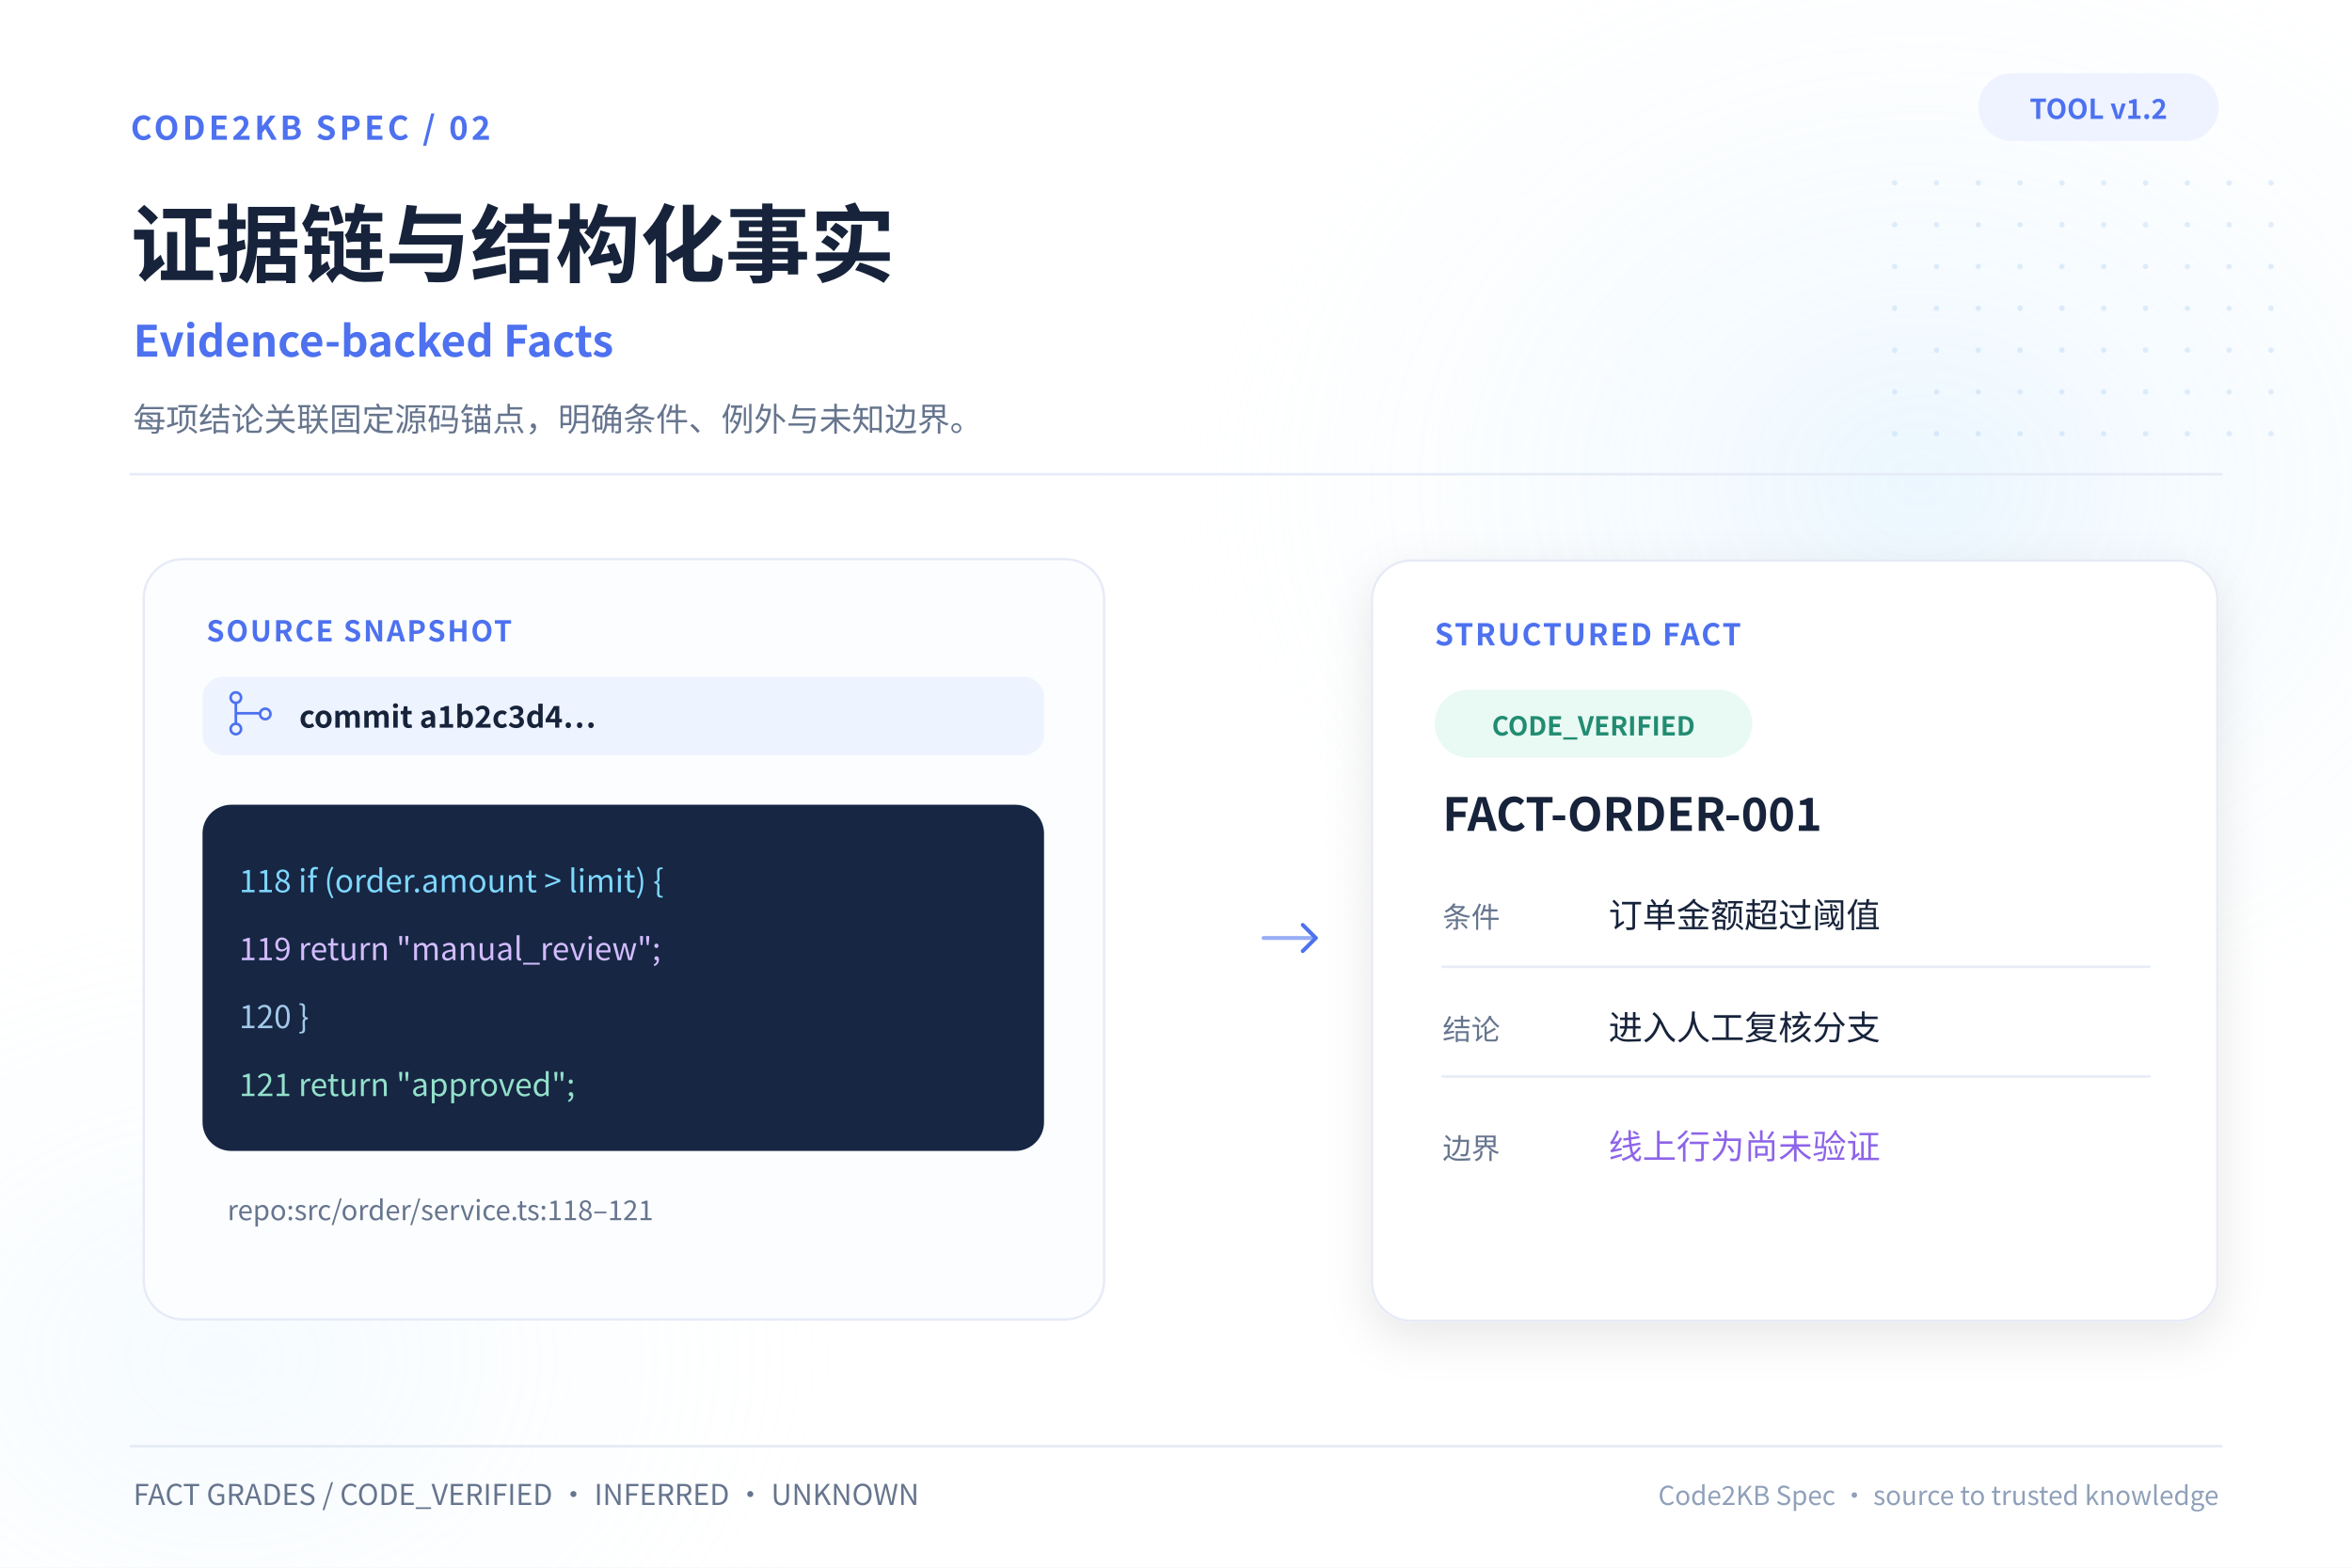
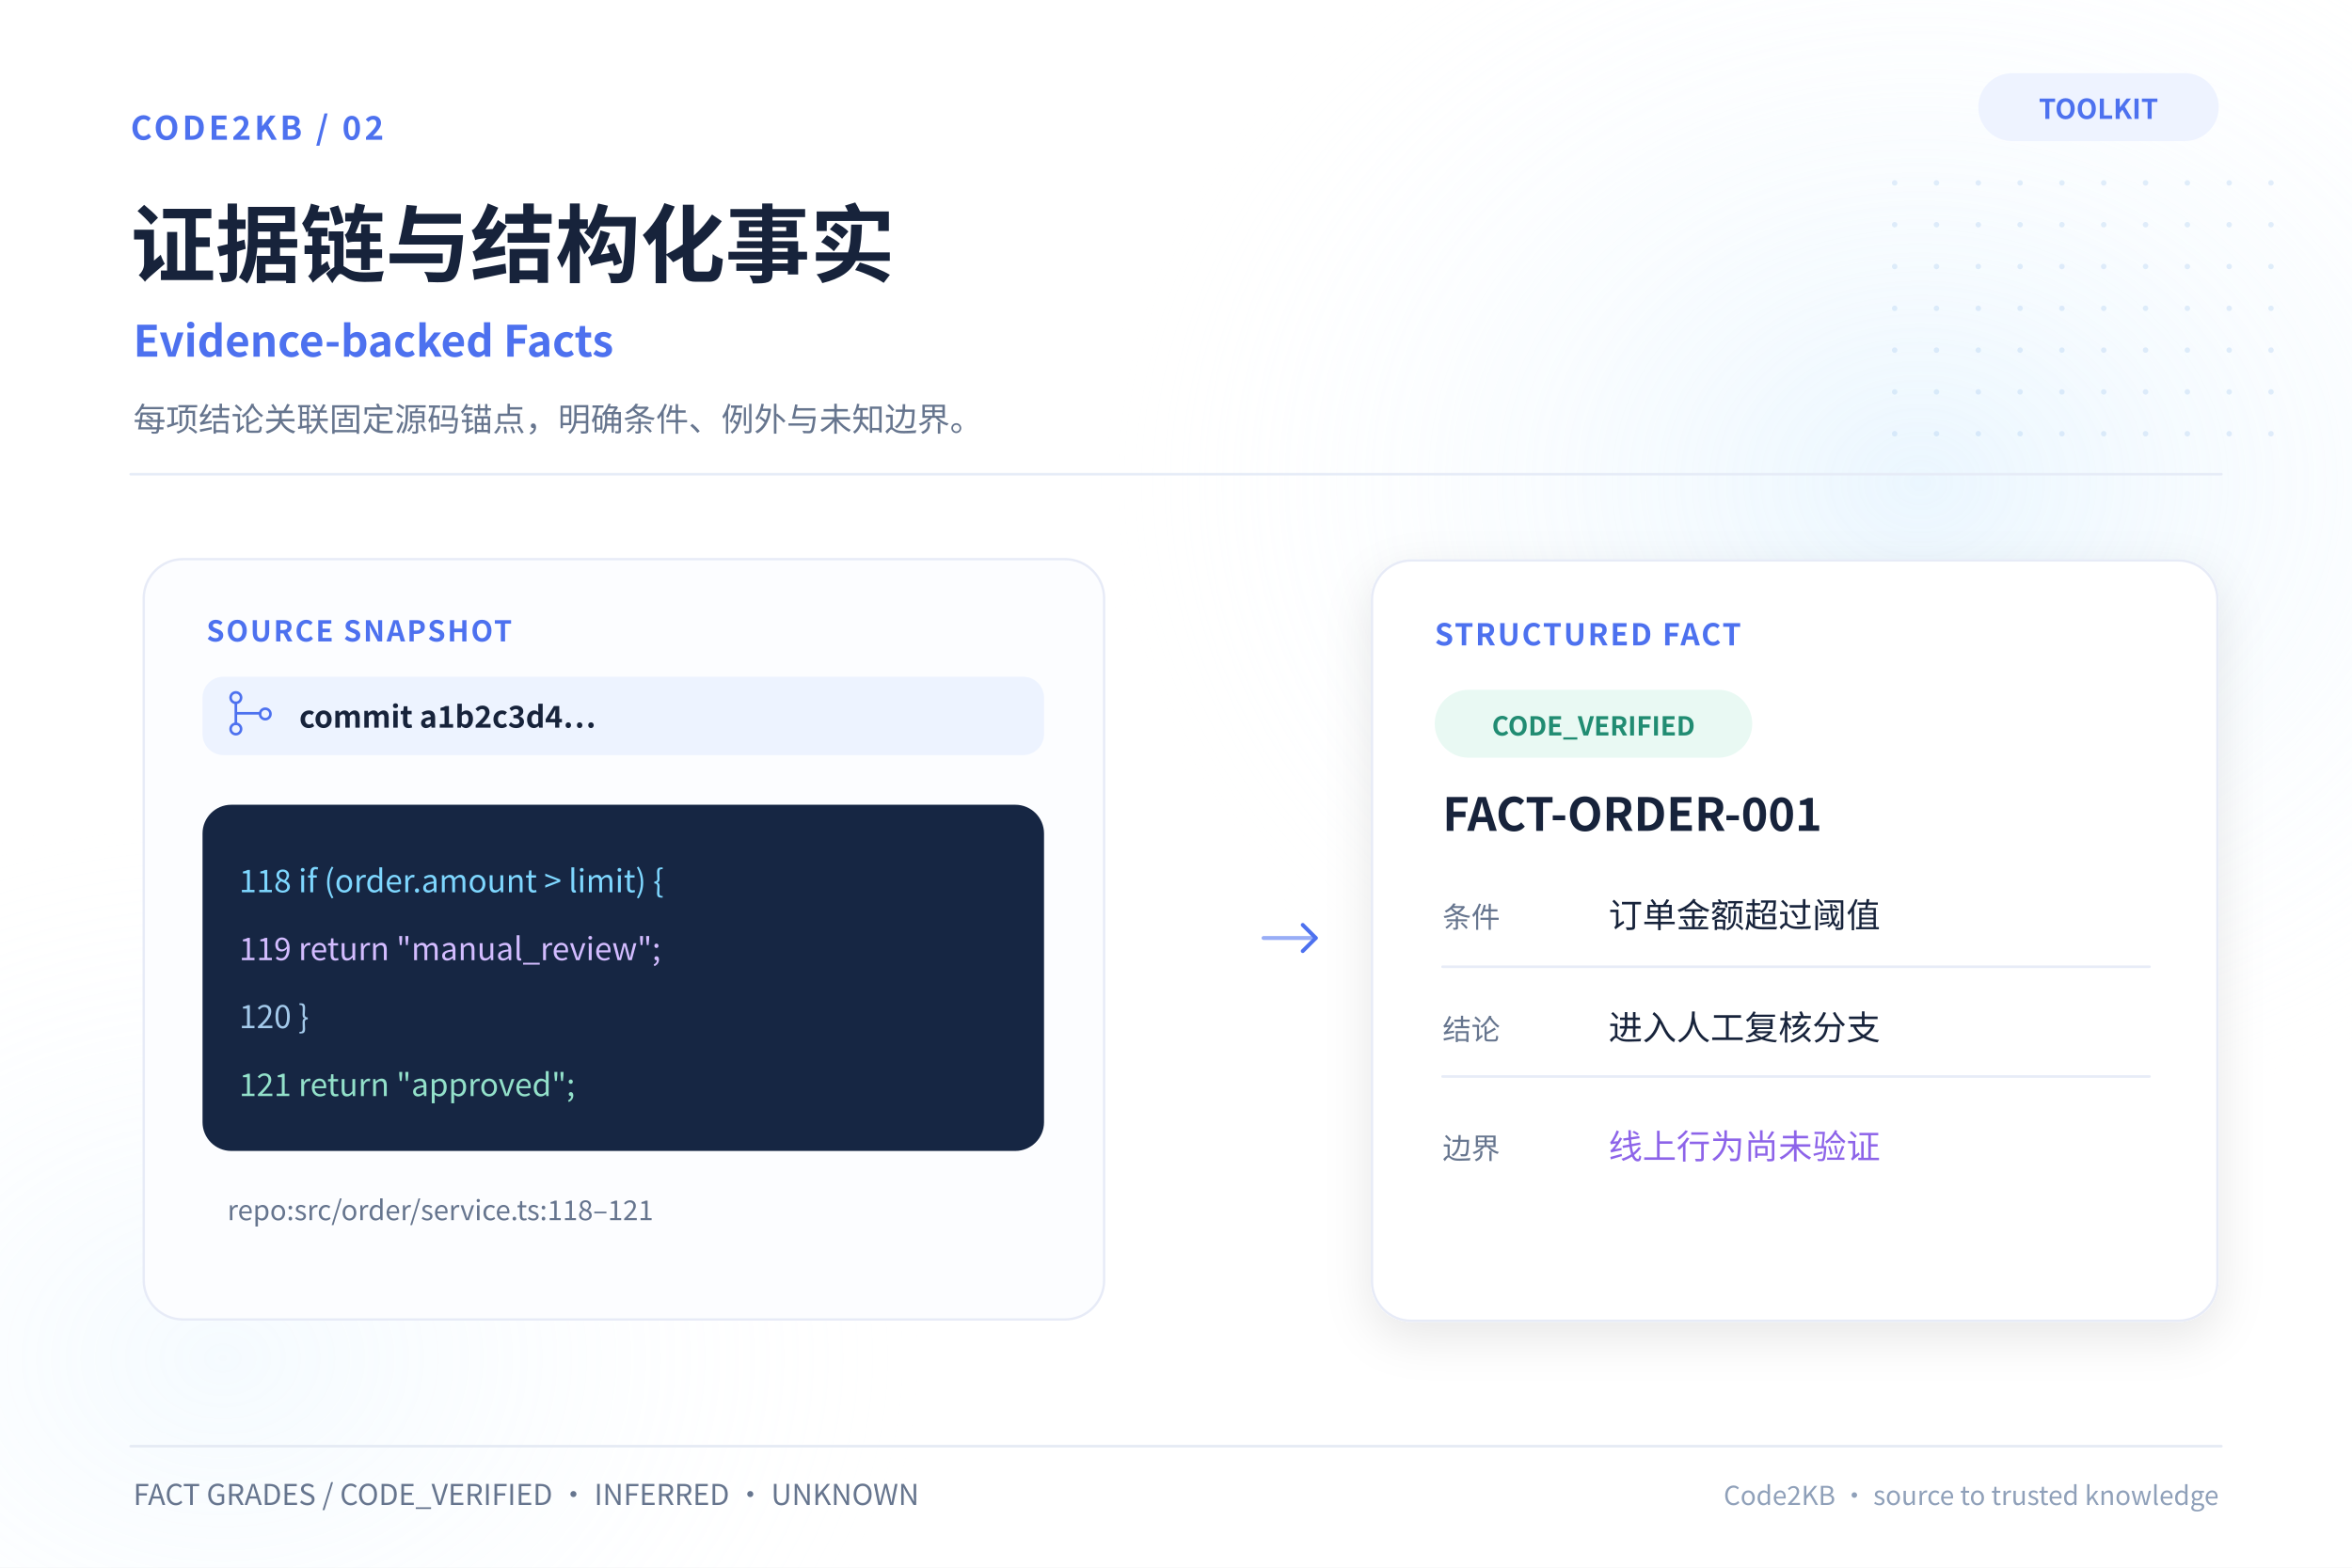
<svg xmlns="http://www.w3.org/2000/svg" width="1800" height="1200" viewBox="0 0 1800 1200">
  <defs>
    <linearGradient id="brand" x1="0" y1="0" x2="1" y2="1">
      <stop stop-color="#14C9E4" />
      <stop offset=".48" stop-color="#507EFF" />
      <stop offset="1" stop-color="#9667F4" />
    </linearGradient>
    <linearGradient id="mint" x1="0" y1="0" x2="1" y2="1">
      <stop stop-color="#DAF9FE" />
      <stop offset="1" stop-color="#EEE6FF" />
    </linearGradient>
    <linearGradient id="flow" x1="0" y1="0" x2="1" y2="0">
      <stop stop-color="#22C6DC" />
      <stop offset="1" stop-color="#8F6AF1" />
    </linearGradient>
    <linearGradient id="light" x1="0" y1="0" x2="1" y2="1">
      <stop stop-color="#E8F9FF" />
      <stop offset="1" stop-color="#F4EEFF" />
    </linearGradient>
    <radialGradient id="glow" cx="50%" cy="50%" r="50%">
      <stop stop-color="#C9E8FE" stop-opacity=".57" />
      <stop offset="1" stop-color="#FFFFFF" stop-opacity="0" />
    </radialGradient>
    <filter id="shadow" x="-20%" y="-30%" width="140%" height="170%">
      <feGaussianBlur in="SourceAlpha" stdDeviation="18" />
      <feOffset dy="12" />
      <feComponentTransfer>
        <feFuncA type="linear" slope=".095" />
      </feComponentTransfer>
      <feMerge>
        <feMergeNode />
        <feMergeNode in="SourceGraphic" />
      </feMerge>
    </filter>
  </defs>
  <rect x="0" y="0" width="1800" height="1200" rx="0" fill="#FFFFFF" stroke="none" stroke-width="1" opacity="1" />
  <ellipse cx="1470" cy="370" rx="640" ry="520" fill="url(#glow)" opacity="0.65" />
  <ellipse cx="170" cy="1040" rx="550" ry="430" fill="url(#glow)" opacity="0.33" />
  <circle cx="1450" cy="140" r="2.1" fill="#9BC1ED" stroke="none" stroke-width="1" opacity="0.28" />
  <circle cx="1450" cy="172" r="2.1" fill="#9BC1ED" stroke="none" stroke-width="1" opacity="0.28" />
  <circle cx="1450" cy="204" r="2.1" fill="#9BC1ED" stroke="none" stroke-width="1" opacity="0.28" />
  <circle cx="1450" cy="236" r="2.1" fill="#9BC1ED" stroke="none" stroke-width="1" opacity="0.28" />
  <circle cx="1450" cy="268" r="2.1" fill="#9BC1ED" stroke="none" stroke-width="1" opacity="0.28" />
  <circle cx="1450" cy="300" r="2.1" fill="#9BC1ED" stroke="none" stroke-width="1" opacity="0.28" />
  <circle cx="1450" cy="332" r="2.1" fill="#9BC1ED" stroke="none" stroke-width="1" opacity="0.28" />
  <circle cx="1482" cy="140" r="2.1" fill="#9BC1ED" stroke="none" stroke-width="1" opacity="0.28" />
  <circle cx="1482" cy="172" r="2.1" fill="#9BC1ED" stroke="none" stroke-width="1" opacity="0.28" />
  <circle cx="1482" cy="204" r="2.1" fill="#9BC1ED" stroke="none" stroke-width="1" opacity="0.28" />
  <circle cx="1482" cy="236" r="2.1" fill="#9BC1ED" stroke="none" stroke-width="1" opacity="0.28" />
  <circle cx="1482" cy="268" r="2.1" fill="#9BC1ED" stroke="none" stroke-width="1" opacity="0.28" />
  <circle cx="1482" cy="300" r="2.1" fill="#9BC1ED" stroke="none" stroke-width="1" opacity="0.28" />
  <circle cx="1482" cy="332" r="2.1" fill="#9BC1ED" stroke="none" stroke-width="1" opacity="0.28" />
  <circle cx="1514" cy="140" r="2.1" fill="#9BC1ED" stroke="none" stroke-width="1" opacity="0.28" />
  <circle cx="1514" cy="172" r="2.1" fill="#9BC1ED" stroke="none" stroke-width="1" opacity="0.28" />
  <circle cx="1514" cy="204" r="2.1" fill="#9BC1ED" stroke="none" stroke-width="1" opacity="0.28" />
  <circle cx="1514" cy="236" r="2.1" fill="#9BC1ED" stroke="none" stroke-width="1" opacity="0.28" />
  <circle cx="1514" cy="268" r="2.1" fill="#9BC1ED" stroke="none" stroke-width="1" opacity="0.28" />
  <circle cx="1514" cy="300" r="2.1" fill="#9BC1ED" stroke="none" stroke-width="1" opacity="0.28" />
  <circle cx="1514" cy="332" r="2.1" fill="#9BC1ED" stroke="none" stroke-width="1" opacity="0.28" />
  <circle cx="1546" cy="140" r="2.1" fill="#9BC1ED" stroke="none" stroke-width="1" opacity="0.28" />
  <circle cx="1546" cy="172" r="2.1" fill="#9BC1ED" stroke="none" stroke-width="1" opacity="0.28" />
  <circle cx="1546" cy="204" r="2.1" fill="#9BC1ED" stroke="none" stroke-width="1" opacity="0.28" />
  <circle cx="1546" cy="236" r="2.1" fill="#9BC1ED" stroke="none" stroke-width="1" opacity="0.28" />
  <circle cx="1546" cy="268" r="2.1" fill="#9BC1ED" stroke="none" stroke-width="1" opacity="0.28" />
  <circle cx="1546" cy="300" r="2.1" fill="#9BC1ED" stroke="none" stroke-width="1" opacity="0.28" />
  <circle cx="1546" cy="332" r="2.1" fill="#9BC1ED" stroke="none" stroke-width="1" opacity="0.28" />
  <circle cx="1578" cy="140" r="2.1" fill="#9BC1ED" stroke="none" stroke-width="1" opacity="0.28" />
  <circle cx="1578" cy="172" r="2.1" fill="#9BC1ED" stroke="none" stroke-width="1" opacity="0.28" />
  <circle cx="1578" cy="204" r="2.1" fill="#9BC1ED" stroke="none" stroke-width="1" opacity="0.28" />
  <circle cx="1578" cy="236" r="2.1" fill="#9BC1ED" stroke="none" stroke-width="1" opacity="0.28" />
  <circle cx="1578" cy="268" r="2.1" fill="#9BC1ED" stroke="none" stroke-width="1" opacity="0.28" />
  <circle cx="1578" cy="300" r="2.1" fill="#9BC1ED" stroke="none" stroke-width="1" opacity="0.28" />
  <circle cx="1578" cy="332" r="2.1" fill="#9BC1ED" stroke="none" stroke-width="1" opacity="0.28" />
  <circle cx="1610" cy="140" r="2.1" fill="#9BC1ED" stroke="none" stroke-width="1" opacity="0.28" />
  <circle cx="1610" cy="172" r="2.1" fill="#9BC1ED" stroke="none" stroke-width="1" opacity="0.28" />
  <circle cx="1610" cy="204" r="2.1" fill="#9BC1ED" stroke="none" stroke-width="1" opacity="0.28" />
  <circle cx="1610" cy="236" r="2.1" fill="#9BC1ED" stroke="none" stroke-width="1" opacity="0.28" />
  <circle cx="1610" cy="268" r="2.1" fill="#9BC1ED" stroke="none" stroke-width="1" opacity="0.28" />
  <circle cx="1610" cy="300" r="2.1" fill="#9BC1ED" stroke="none" stroke-width="1" opacity="0.28" />
  <circle cx="1610" cy="332" r="2.1" fill="#9BC1ED" stroke="none" stroke-width="1" opacity="0.28" />
  <circle cx="1642" cy="140" r="2.1" fill="#9BC1ED" stroke="none" stroke-width="1" opacity="0.28" />
  <circle cx="1642" cy="172" r="2.1" fill="#9BC1ED" stroke="none" stroke-width="1" opacity="0.28" />
  <circle cx="1642" cy="204" r="2.1" fill="#9BC1ED" stroke="none" stroke-width="1" opacity="0.28" />
  <circle cx="1642" cy="236" r="2.1" fill="#9BC1ED" stroke="none" stroke-width="1" opacity="0.28" />
  <circle cx="1642" cy="268" r="2.1" fill="#9BC1ED" stroke="none" stroke-width="1" opacity="0.28" />
  <circle cx="1642" cy="300" r="2.1" fill="#9BC1ED" stroke="none" stroke-width="1" opacity="0.28" />
  <circle cx="1642" cy="332" r="2.1" fill="#9BC1ED" stroke="none" stroke-width="1" opacity="0.28" />
  <circle cx="1674" cy="140" r="2.1" fill="#9BC1ED" stroke="none" stroke-width="1" opacity="0.28" />
  <circle cx="1674" cy="172" r="2.1" fill="#9BC1ED" stroke="none" stroke-width="1" opacity="0.28" />
  <circle cx="1674" cy="204" r="2.1" fill="#9BC1ED" stroke="none" stroke-width="1" opacity="0.28" />
  <circle cx="1674" cy="236" r="2.1" fill="#9BC1ED" stroke="none" stroke-width="1" opacity="0.28" />
  <circle cx="1674" cy="268" r="2.1" fill="#9BC1ED" stroke="none" stroke-width="1" opacity="0.28" />
  <circle cx="1674" cy="300" r="2.1" fill="#9BC1ED" stroke="none" stroke-width="1" opacity="0.28" />
  <circle cx="1674" cy="332" r="2.1" fill="#9BC1ED" stroke="none" stroke-width="1" opacity="0.28" />
  <circle cx="1706" cy="140" r="2.1" fill="#9BC1ED" stroke="none" stroke-width="1" opacity="0.28" />
  <circle cx="1706" cy="172" r="2.1" fill="#9BC1ED" stroke="none" stroke-width="1" opacity="0.28" />
  <circle cx="1706" cy="204" r="2.1" fill="#9BC1ED" stroke="none" stroke-width="1" opacity="0.28" />
  <circle cx="1706" cy="236" r="2.1" fill="#9BC1ED" stroke="none" stroke-width="1" opacity="0.28" />
  <circle cx="1706" cy="268" r="2.1" fill="#9BC1ED" stroke="none" stroke-width="1" opacity="0.28" />
  <circle cx="1706" cy="300" r="2.1" fill="#9BC1ED" stroke="none" stroke-width="1" opacity="0.28" />
  <circle cx="1706" cy="332" r="2.1" fill="#9BC1ED" stroke="none" stroke-width="1" opacity="0.28" />
  <circle cx="1738" cy="140" r="2.1" fill="#9BC1ED" stroke="none" stroke-width="1" opacity="0.28" />
  <circle cx="1738" cy="172" r="2.1" fill="#9BC1ED" stroke="none" stroke-width="1" opacity="0.28" />
  <circle cx="1738" cy="204" r="2.1" fill="#9BC1ED" stroke="none" stroke-width="1" opacity="0.28" />
  <circle cx="1738" cy="236" r="2.1" fill="#9BC1ED" stroke="none" stroke-width="1" opacity="0.28" />
  <circle cx="1738" cy="268" r="2.1" fill="#9BC1ED" stroke="none" stroke-width="1" opacity="0.28" />
  <circle cx="1738" cy="300" r="2.1" fill="#9BC1ED" stroke="none" stroke-width="1" opacity="0.28" />
  <circle cx="1738" cy="332" r="2.1" fill="#9BC1ED" stroke="none" stroke-width="1" opacity="0.28" />
-   <text x="100" y="107" font-family="Noto Sans CJK SC, sans-serif" font-size="25" font-weight="650" fill="#4D71EF" text-anchor="start" letter-spacing="2.4">CODE2KB SPEC  /  02</text>
+   <text x="100" y="107" font-family="Noto Sans CJK SC, sans-serif" font-size="25" font-weight="650" fill="#4D71EF" text-anchor="start" letter-spacing="2.4">CODE2KB  /  02</text>
  <rect x="1514" y="56" width="184" height="52" rx="26" fill="#EEF3FF" stroke="none" stroke-width="1" opacity="1" />
-   <text x="1606.0" y="91" font-family="Noto Sans CJK SC, sans-serif" font-size="21" font-weight="550" fill="#4D71EF" text-anchor="middle" letter-spacing="0">TOOL v1.2</text>
+   <text x="1606.0" y="91" font-family="Noto Sans CJK SC, sans-serif" font-size="21" font-weight="550" fill="#4D71EF" text-anchor="middle" letter-spacing="0">TOOLKIT</text>
  <text x="100" y="211" font-family="Noto Sans CJK SC, sans-serif" font-size="65" font-weight="720" fill="#17233B" text-anchor="start" letter-spacing="0">证据链与结构化事实</text>
  <text x="102" y="273" font-family="Noto Sans CJK SC, sans-serif" font-size="33" font-weight="580" fill="#4D71EF" text-anchor="start" letter-spacing="0">Evidence-backed Facts</text>
  <text x="102" y="330" font-family="Noto Sans CJK SC, sans-serif" font-size="25" font-weight="400" fill="#66758E" text-anchor="start" letter-spacing="0">每项结论关联固定源码锚点，明确条件、例外与未知边界。</text>
  <path d="M100 363 L1700 363" fill="none" stroke="#E6ECF7" stroke-width="2" stroke-linecap="round" stroke-linejoin="round" opacity="1" />
  <rect x="110" y="428" width="735" height="582" rx="30" fill="#FCFDFF" stroke="#E7EBF7" stroke-width="1.8" opacity="1" />
  <text x="158" y="491" font-family="Noto Sans CJK SC, sans-serif" font-size="22" font-weight="680" fill="#4D71EF" text-anchor="start" letter-spacing="1.4">SOURCE SNAPSHOT</text>
  <rect x="155" y="518" width="644" height="60" rx="16" fill="#EDF3FF" stroke="none" stroke-width="1" opacity="1" />
  <g transform="translate(172 526) scale(0.5)" stroke="#4D71EF" stroke-width="4" fill="none" stroke-linecap="round" stroke-linejoin="round">
    <circle cx="17" cy="16" r="8" />
    <circle cx="17" cy="64" r="8" />
    <circle cx="62" cy="41" r="8" />
    <path d="M17 24V56 M17 40H54" />
  </g>
  <text x="229" y="557" font-family="Noto Sans CJK SC, sans-serif" font-size="23" font-weight="550" fill="#17233B" text-anchor="start" letter-spacing="0">commit  a1b2c3d4…</text>
  <rect x="155" y="616" width="644" height="265" rx="22" fill="#162643" stroke="none" stroke-width="1" opacity="1" />
  <text x="183" y="683" font-family="Noto Sans CJK SC, sans-serif" font-size="24" font-weight="490" fill="#7ED7FF" text-anchor="start" letter-spacing="0">118   if (order.amount &gt; limit) {</text>
  <text x="183" y="735" font-family="Noto Sans CJK SC, sans-serif" font-size="24" font-weight="490" fill="#D3BCFF" text-anchor="start" letter-spacing="0">119       return "manual_review";</text>
  <text x="183" y="787" font-family="Noto Sans CJK SC, sans-serif" font-size="24" font-weight="490" fill="#A3C9EA" text-anchor="start" letter-spacing="0">120   }</text>
  <text x="183" y="839" font-family="Noto Sans CJK SC, sans-serif" font-size="24" font-weight="490" fill="#93E1CA" text-anchor="start" letter-spacing="0">121   return "approved";</text>
  <text x="174" y="934" font-family="Noto Sans CJK SC, sans-serif" font-size="21" font-weight="500" fill="#66758E" text-anchor="start" letter-spacing="0">repo:src/order/service.ts:118–121</text>
  <path d="M848 718 C929 718 943 718 1015 718" fill="none" stroke="url(#flow)" stroke-width="5" stroke-linecap="round" stroke-linejoin="round" opacity="1" />
  <path d="M967 718 L1007 718" fill="none" stroke="#4D71EF" stroke-width="3" stroke-linecap="round" stroke-linejoin="round" opacity="0.58" />
  <path d="M997 708L1007 718L997 728" fill="none" stroke="#4D71EF" stroke-width="3" stroke-linecap="round" stroke-linejoin="round" opacity="1" />
  <rect x="1050" y="429" width="647" height="582" rx="30" fill="white" stroke="#E7EBF7" stroke-width="1.8" opacity="1" filter="url(#shadow)" />
  <text x="1098" y="494" font-family="Noto Sans CJK SC, sans-serif" font-size="23" font-weight="690" fill="#4D71EF" text-anchor="start" letter-spacing="1.4">STRUCTURED FACT</text>
  <rect x="1098" y="528" width="243" height="52" rx="26" fill="#E9F9F3" stroke="none" stroke-width="1" opacity="1" />
  <text x="1219.5" y="563" font-family="Noto Sans CJK SC, sans-serif" font-size="20" font-weight="550" fill="#218C72" text-anchor="middle" letter-spacing="0">CODE_VERIFIED</text>
  <text x="1104" y="636" font-family="Noto Sans CJK SC, sans-serif" font-size="35" font-weight="660" fill="#17233B" text-anchor="start" letter-spacing="0">FACT-ORDER-001</text>
  <text x="1104" y="710" font-family="Noto Sans CJK SC, sans-serif" font-size="22" font-weight="400" fill="#66758E" text-anchor="start" letter-spacing="0">条件</text>
  <text x="1231" y="710" font-family="Noto Sans CJK SC, sans-serif" font-size="26" font-weight="530" fill="#17233B" text-anchor="start" letter-spacing="0">订单金额超过阈值</text>
  <path d="M1104 740 L1645 740" fill="none" stroke="#E7ECF7" stroke-width="2" stroke-linecap="round" stroke-linejoin="round" opacity="1" />
  <text x="1104" y="796" font-family="Noto Sans CJK SC, sans-serif" font-size="22" font-weight="400" fill="#66758E" text-anchor="start" letter-spacing="0">结论</text>
  <text x="1231" y="796" font-family="Noto Sans CJK SC, sans-serif" font-size="26" font-weight="530" fill="#17233B" text-anchor="start" letter-spacing="0">进入人工复核分支</text>
  <path d="M1104 824 L1645 824" fill="none" stroke="#E7ECF7" stroke-width="2" stroke-linecap="round" stroke-linejoin="round" opacity="1" />
  <text x="1104" y="887" font-family="Noto Sans CJK SC, sans-serif" font-size="22" font-weight="400" fill="#66758E" text-anchor="start" letter-spacing="0">边界</text>
  <text x="1231" y="887" font-family="Noto Sans CJK SC, sans-serif" font-size="26" font-weight="530" fill="#8D64E9" text-anchor="start" letter-spacing="0">线上行为尚未验证</text>
  <path d="M100 1107 L1700 1107" fill="none" stroke="#E5EAF4" stroke-width="2" stroke-linecap="round" stroke-linejoin="round" opacity="1" />
  <text x="102" y="1152" font-family="Noto Sans CJK SC, sans-serif" font-size="22" font-weight="450" fill="#66758E" text-anchor="start" letter-spacing="0">FACT GRADES  /  CODE_VERIFIED  ·  INFERRED  ·  UNKNOWN</text>
-   <text x="1698" y="1152" font-family="Noto Sans CJK SC, sans-serif" font-size="20" font-weight="400" fill="#8FA0B9" text-anchor="end" letter-spacing="0">Code2KB Spec  ·  source to trusted knowledge</text>
+   <text x="1698" y="1152" font-family="Noto Sans CJK SC, sans-serif" font-size="20" font-weight="400" fill="#8FA0B9" text-anchor="end" letter-spacing="0">Code2KB  ·  source to trusted knowledge</text>
</svg>
